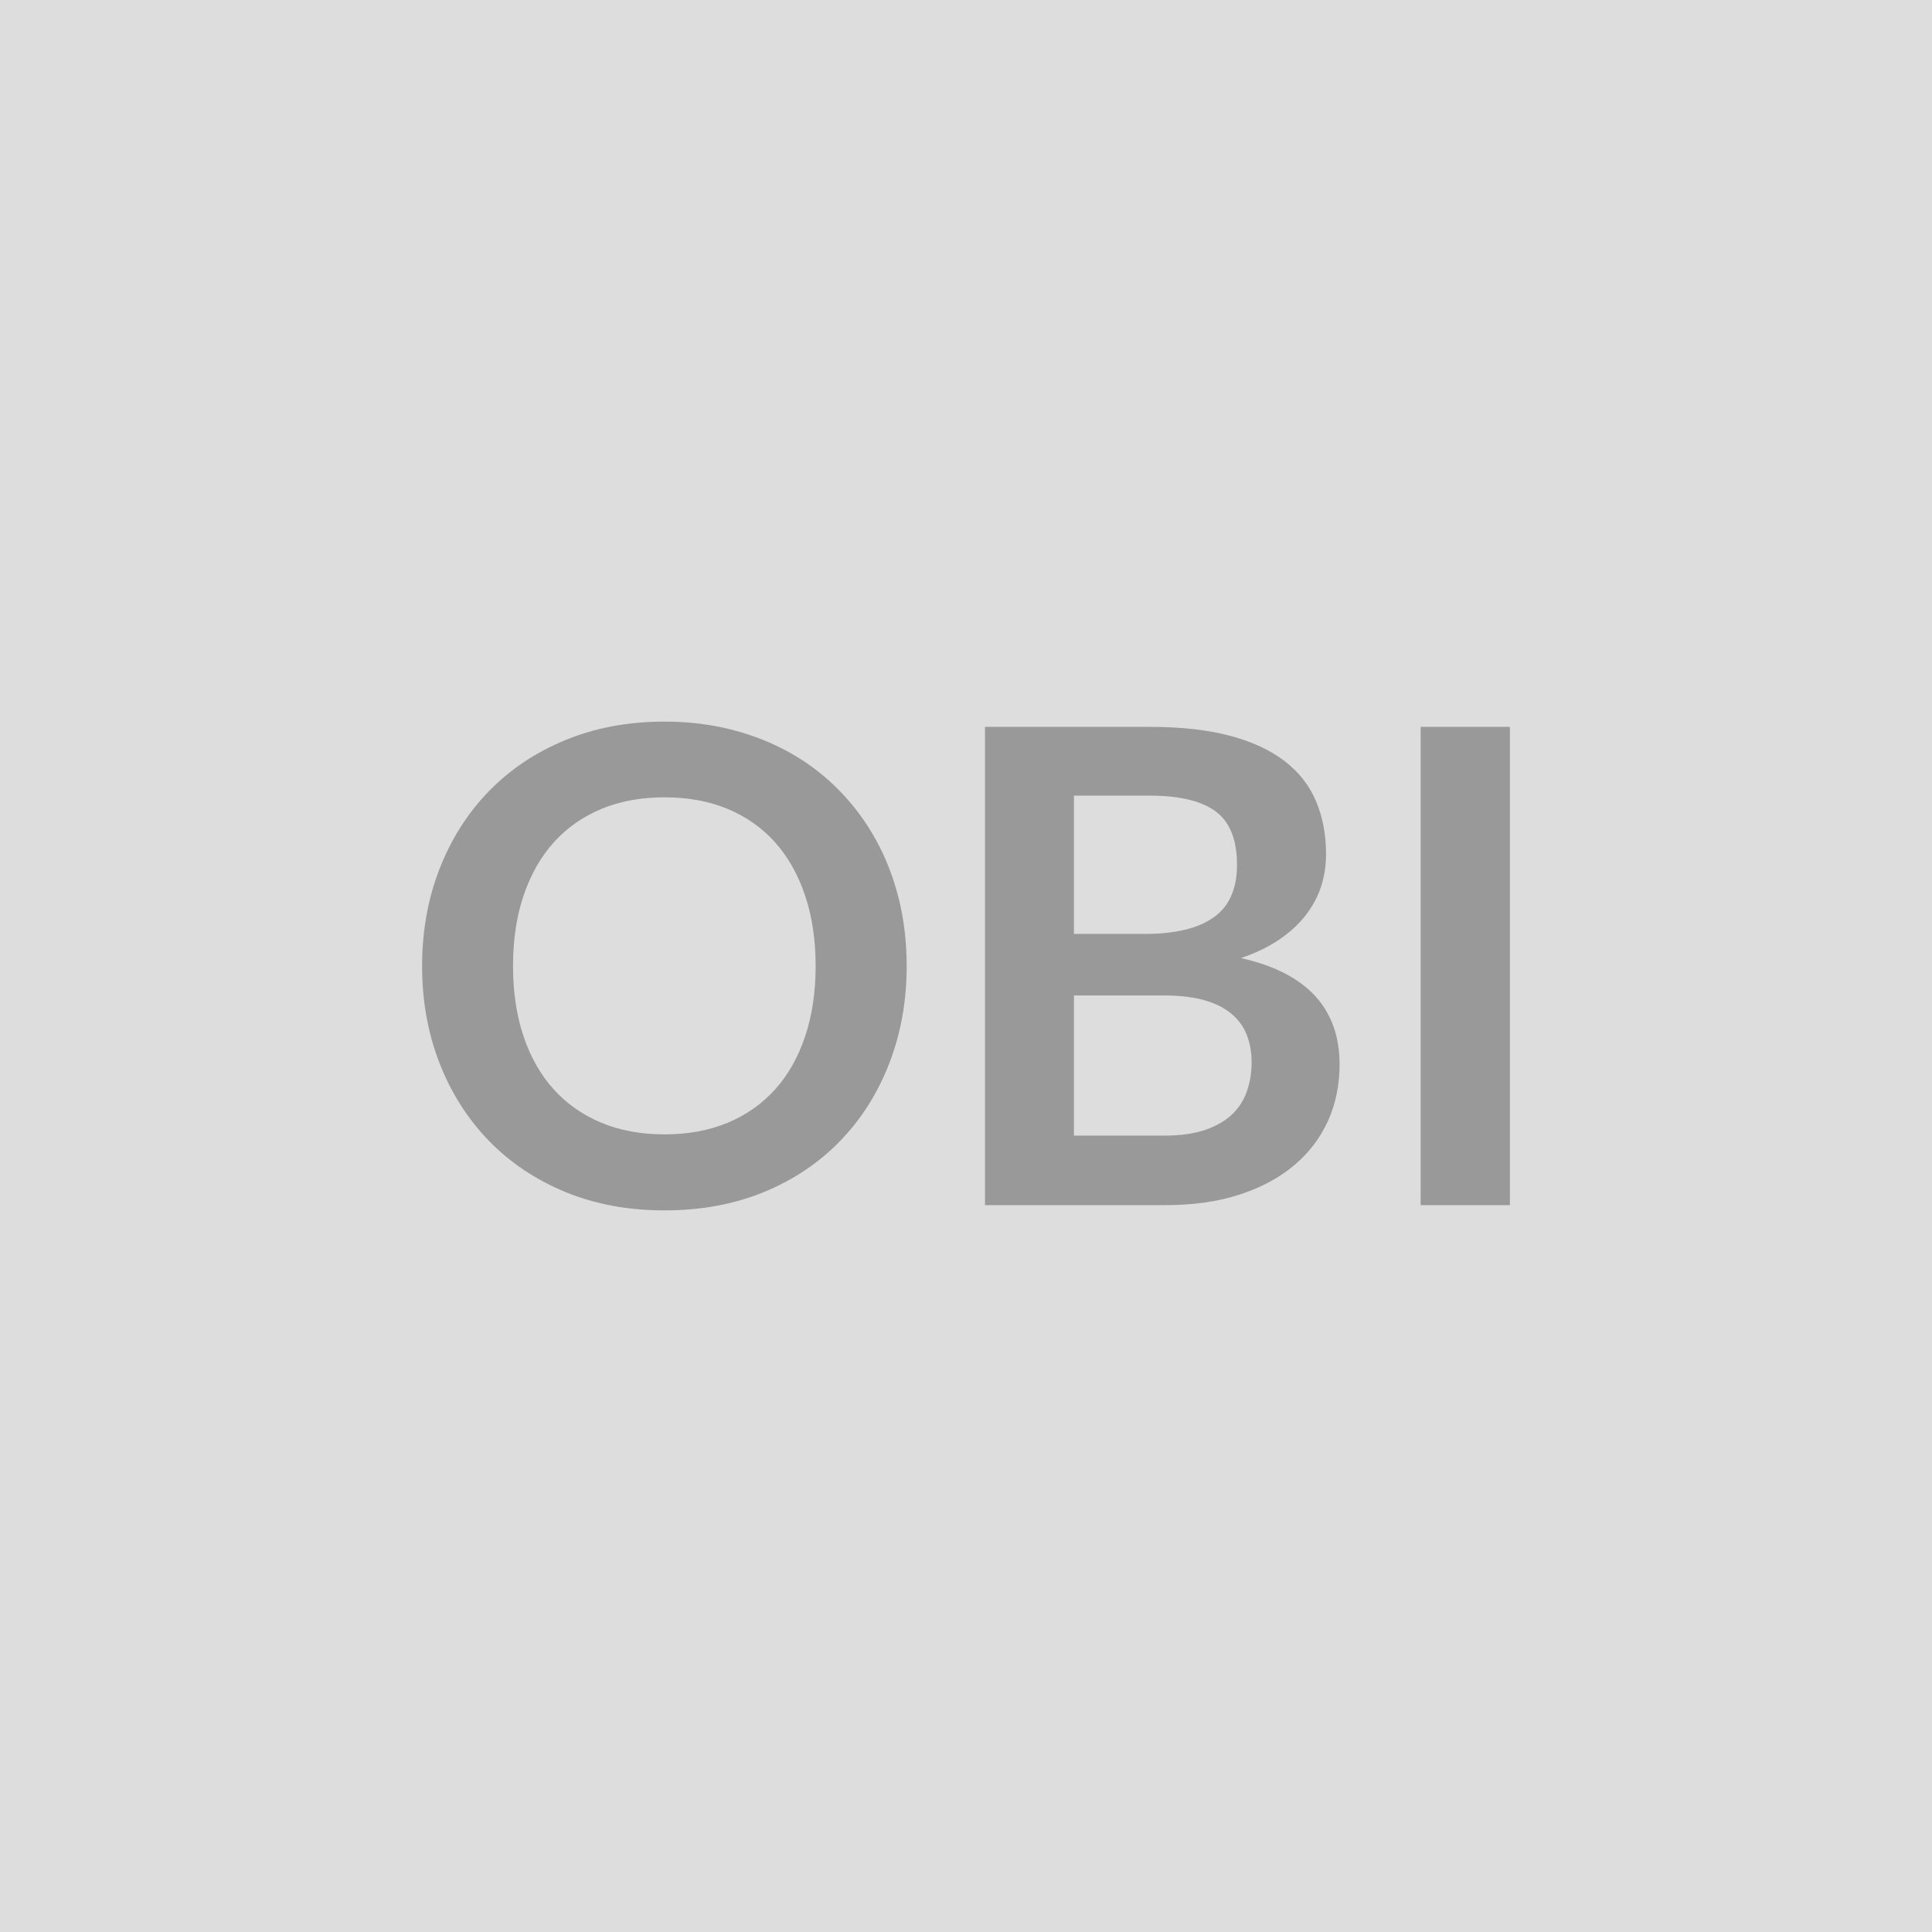
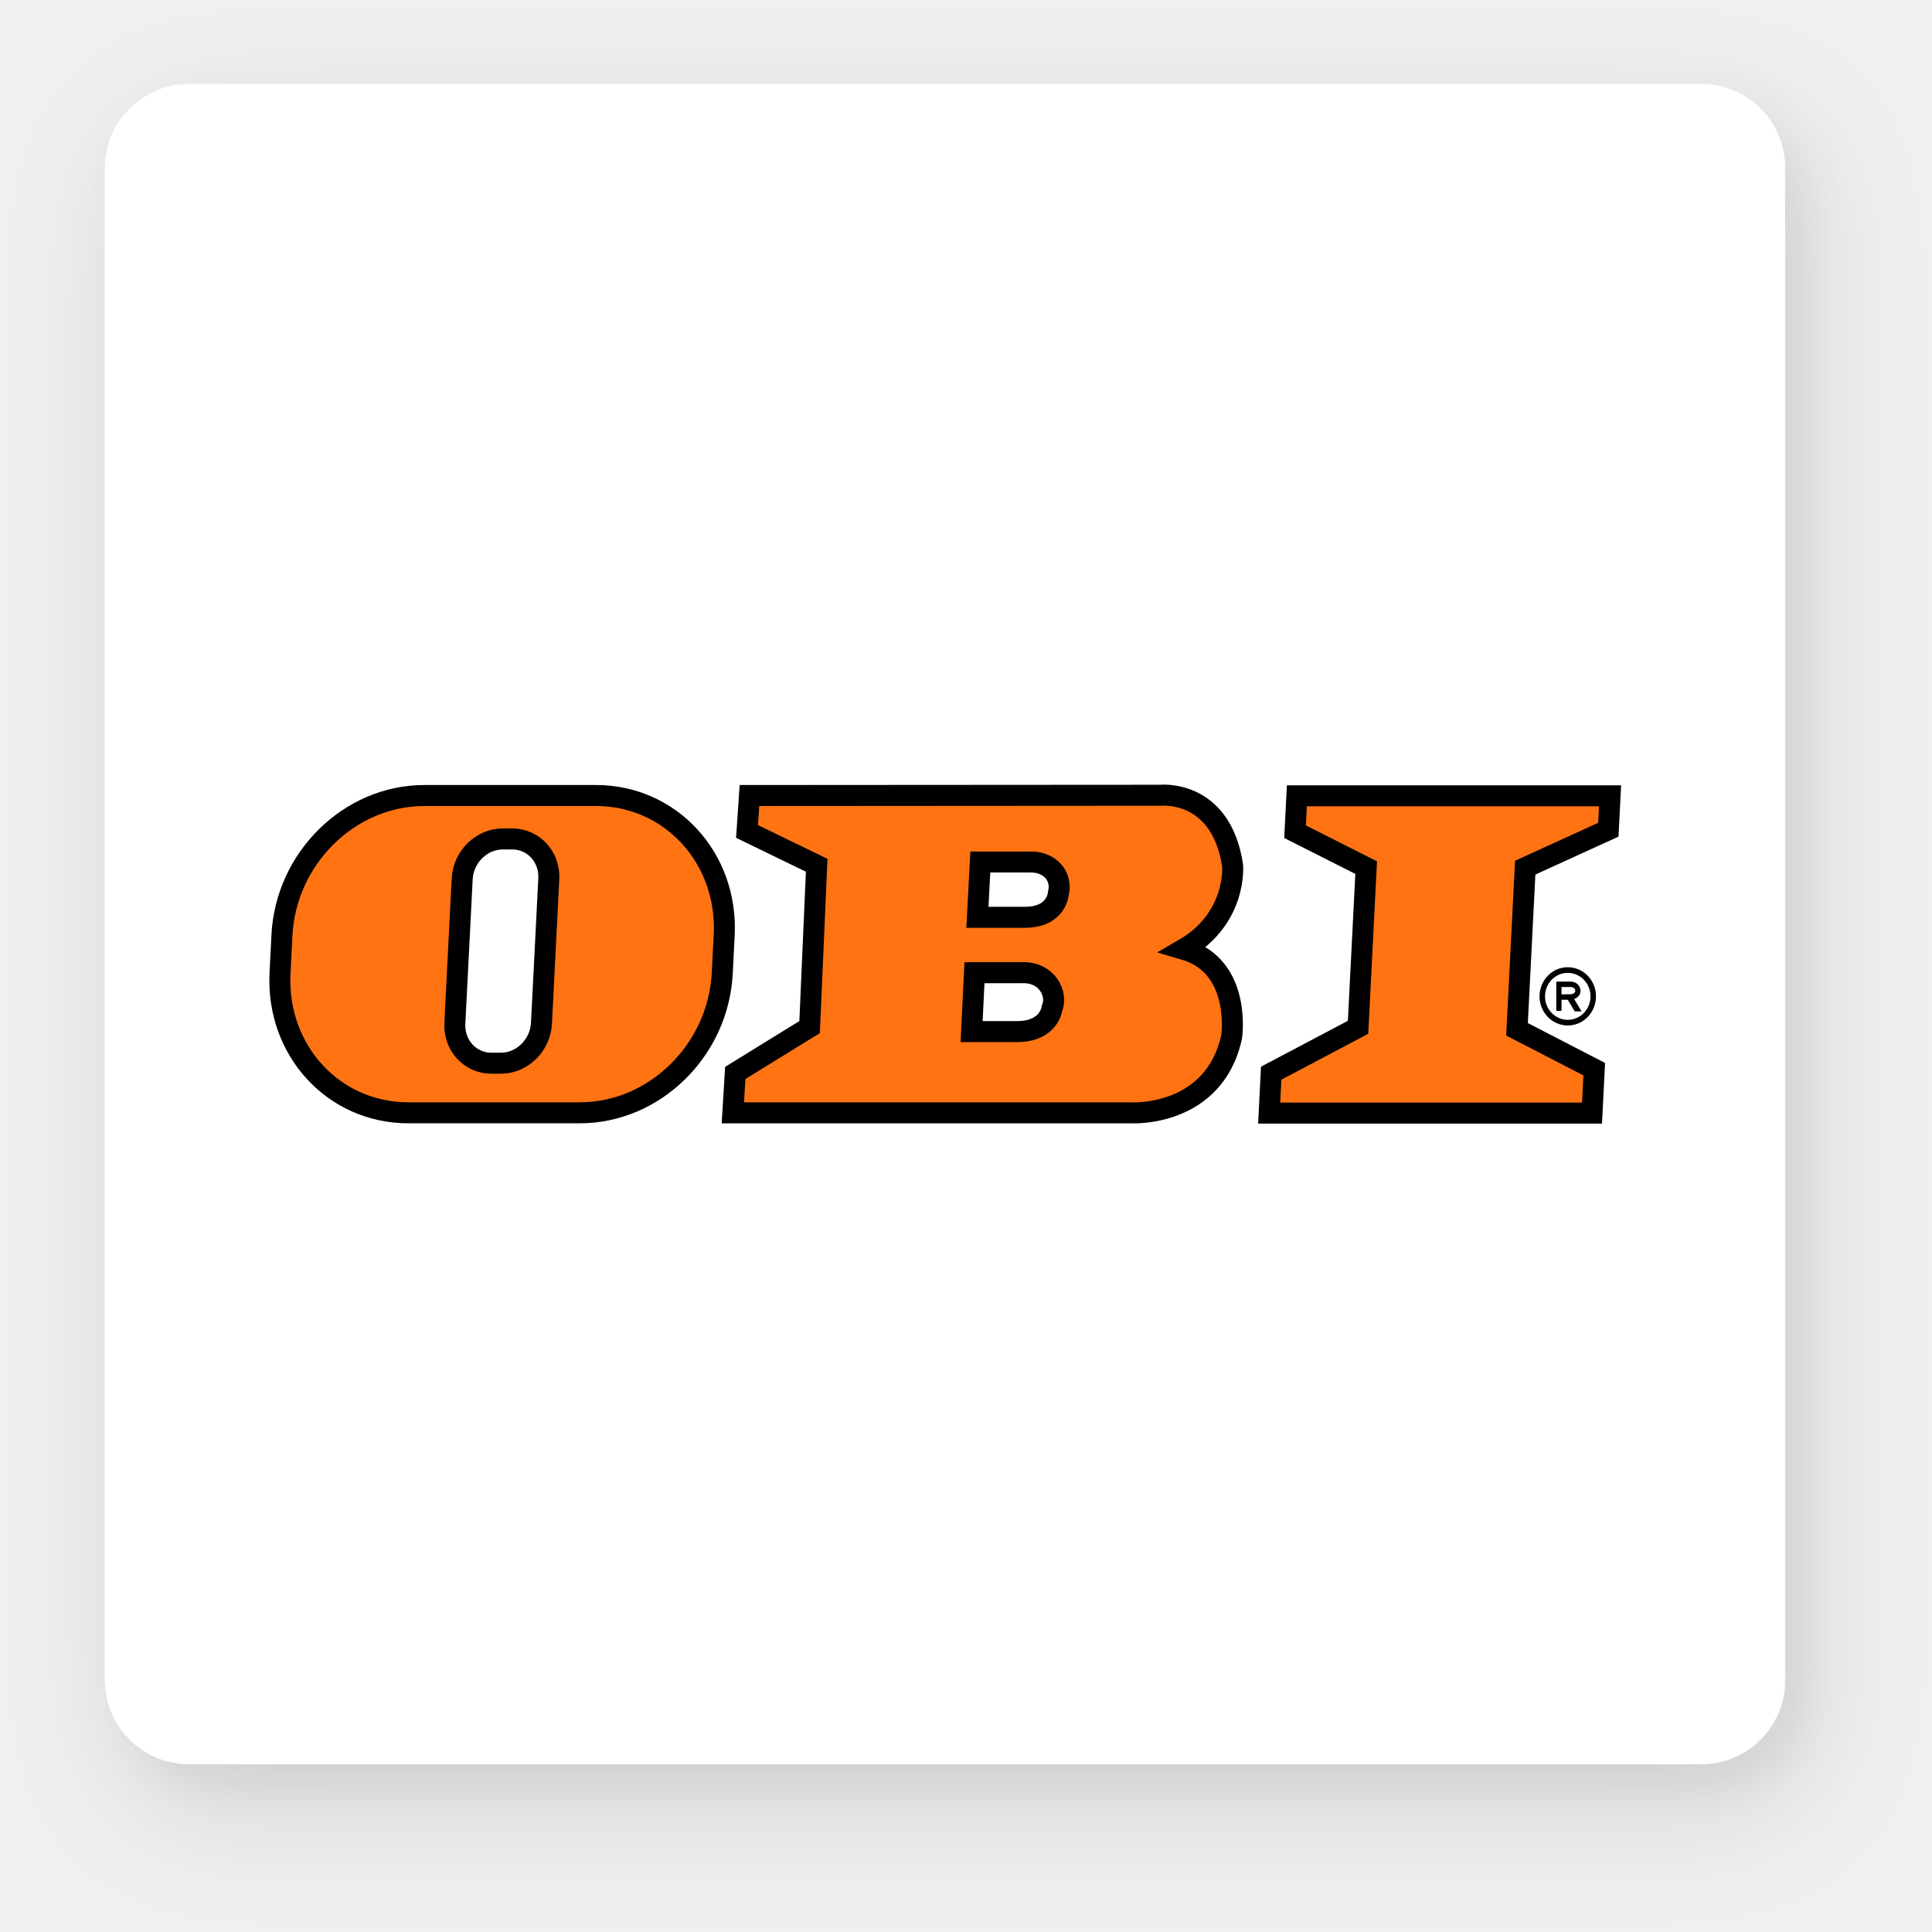
- <svg xmlns="http://www.w3.org/2000/svg" width="184" height="184" viewBox="0 0 184 184">
-   <rect width="100%" height="100%" fill="#DDDDDD" />
-   <path fill="#999999" d="M86.35 92.005q0 5-1.66 9.27-1.65 4.27-4.68 7.39-3.02 3.12-7.27 4.87-4.26 1.74-9.45 1.74-5.17 0-9.42-1.74-4.25-1.75-7.29-4.87t-4.71-7.39q-1.67-4.27-1.67-9.27 0-5.01 1.67-9.28t4.71-7.39q3.04-3.12 7.29-4.86 4.25-1.75 9.42-1.75 3.46 0 6.52.8 3.05.8 5.61 2.27 2.55 1.46 4.58 3.56 2.03 2.09 3.45 4.68 1.41 2.58 2.16 5.6.74 3.03.74 6.37Zm-8.67 0q0-3.75-1.01-6.73-1-2.98-2.86-5.06-1.86-2.07-4.52-3.18-2.66-1.1-6-1.1t-6 1.1q-2.67 1.11-4.54 3.18-1.87 2.08-2.88 5.06-1.01 2.98-1.01 6.73 0 3.74 1.01 6.72 1.01 2.98 2.88 5.04 1.87 2.06 4.54 3.17 2.66 1.1 6 1.1t6-1.1q2.66-1.11 4.52-3.17 1.86-2.06 2.86-5.04 1.01-2.98 1.01-6.72Zm24.6 16.15h8.57q2.37 0 3.97-.56 1.61-.57 2.57-1.51.96-.95 1.38-2.21.43-1.26.43-2.68 0-1.48-.47-2.66-.47-1.18-1.48-2.01-1.01-.84-2.6-1.28-1.59-.44-3.83-.44h-8.54v13.35Zm7.22-32.38h-7.22v13.17h6.75q4.34 0 6.56-1.58 2.22-1.57 2.22-5 0-3.56-2.01-5.07-2.02-1.52-6.3-1.52Zm-15.69-6.55h15.69q4.47 0 7.65.85 3.18.85 5.22 2.43 2.03 1.57 2.97 3.81.95 2.23.95 5.04 0 1.6-.47 3.07-.48 1.46-1.47 2.74-.99 1.28-2.52 2.32-1.53 1.04-3.64 1.76 9.39 2.11 9.39 10.14 0 2.9-1.1 5.36-1.11 2.45-3.22 4.23-2.11 1.78-5.19 2.79-3.09 1.01-7.06 1.01h-17.2v-45.55Zm49.99 0v45.55h-8.5v-45.55h8.5Z" />
+ <svg xmlns="http://www.w3.org/2000/svg" width="184" height="184" viewBox="0 0 184 184" fill="none">
+   <g filter="url(#filter0_dd_175_13457)">
+     <g clip-path="url(#clip0_175_13457)">
+       <rect width="160" height="160" transform="translate(10 8)" fill="white" />
+       <path fill-rule="evenodd" clip-rule="evenodd" d="M129.339 97.837L130.111 82.632L123.338 79.211L123.512 75.791H153.339L153.175 79.021L145.259 82.632L144.477 98.027L151.833 101.828L151.62 106.009H120.873L121.065 102.208L129.339 97.837Z" fill="#FF7313" stroke="black" stroke-width="2" stroke-miterlimit="2.613" />
+       <path fill-rule="evenodd" clip-rule="evenodd" d="M97.045 98.245H92.534L92.808 92.639L97.326 92.638C99.72 92.543 100.787 94.681 100.18 96.059C100.18 96.059 99.951 98.15 97.045 98.245ZM97.6 87.363H93.088L93.363 82.096H98.108C99.903 82.049 101.193 83.372 100.802 85.055C100.802 85.055 100.687 87.364 97.6 87.363ZM110.522 75.739C110.522 75.739 116.276 75.121 117.39 82.418C117.39 82.418 117.849 87.45 112.736 90.4C118.31 92.01 117.297 98.757 117.297 98.757C115.613 106.423 107.767 105.985 107.767 105.985H69.795L70.027 102.184L77.105 97.819L77.78 82.408L71.145 79.185L71.377 75.764L110.522 75.739Z" fill="#FF7313" stroke="black" stroke-width="2" stroke-miterlimit="2.613" />
+       <path fill-rule="evenodd" clip-rule="evenodd" d="M47.893 79.899H48.777C50.811 79.899 52.373 81.601 52.267 83.7L51.568 97.459C51.462 99.558 49.727 101.26 47.693 101.26H46.809C44.775 101.26 43.213 99.558 43.319 97.459L44.018 83.7C44.124 81.601 45.86 79.899 47.893 79.899ZM40.415 75.763H56.757C63.876 75.763 69.344 81.719 68.97 89.067L68.787 92.677C68.414 100.026 62.341 105.981 55.223 105.981H38.882C31.764 105.981 26.296 100.026 26.669 92.677L26.852 89.067C27.225 81.719 33.298 75.763 40.415 75.763Z" fill="#FF7313" stroke="black" stroke-width="2" stroke-miterlimit="2.613" />
+       <path d="M146.622 94.891C146.622 94.125 146.923 93.43 147.41 92.928C147.896 92.426 148.568 92.116 149.31 92.116C150.053 92.116 150.725 92.426 151.211 92.928C151.698 93.43 151.999 94.125 151.999 94.891C151.999 95.657 151.698 96.351 151.211 96.853H151.21C150.724 97.355 150.052 97.666 149.31 97.666C148.57 97.666 147.898 97.355 147.411 96.853C147.411 96.852 147.41 96.852 147.41 96.852C146.923 96.349 146.622 95.655 146.622 94.891ZM149.312 95.221H148.716V96.273H148.217V93.486L149.605 93.486C150.002 93.497 150.292 93.71 150.432 93.979C150.492 94.096 150.525 94.224 150.527 94.351V94.352C150.527 94.482 150.497 94.613 150.432 94.734C150.336 94.909 150.167 95.058 149.918 95.144L150.627 96.323H149.975L149.312 95.221ZM148.716 94.706C149.012 94.706 149.266 94.686 149.599 94.686H149.643L149.645 94.689C149.833 94.653 149.947 94.576 149.998 94.483C150.019 94.445 150.029 94.4 150.028 94.356C150.028 94.31 150.016 94.262 149.994 94.22C149.932 94.1 149.792 94.005 149.592 94H148.716V94.706ZM147.778 93.308C147.387 93.713 147.145 94.273 147.145 94.891C147.145 95.509 147.386 96.069 147.778 96.472L147.778 96.473C148.17 96.877 148.712 97.127 149.31 97.127C149.91 97.127 150.451 96.876 150.843 96.473V96.472C151.235 96.067 151.477 95.509 151.477 94.891C151.477 94.273 151.235 93.713 150.843 93.309C150.45 92.904 149.909 92.654 149.31 92.654C148.713 92.654 148.171 92.904 147.778 93.308Z" fill="black" />
+     </g>
+   </g>
+   <defs>
+     <filter id="filter0_dd_175_13457" x="0" y="0" width="184" height="184" filterUnits="userSpaceOnUse" color-interpolation-filters="sRGB">
+       <feFlood flood-opacity="0" result="BackgroundImageFix" />
+       <feColorMatrix in="SourceAlpha" type="matrix" values="0 0 0 0 0 0 0 0 0 0 0 0 0 0 0 0 0 0 127 0" result="hardAlpha" />
+       <feOffset dx="2" dy="4" />
+       <feGaussianBlur stdDeviation="6" />
+       <feComposite in2="hardAlpha" operator="out" />
+       <feColorMatrix type="matrix" values="0 0 0 0 0 0 0 0 0 0 0 0 0 0 0 0 0 0 0.12 0" />
+       <feBlend mode="normal" in2="BackgroundImageFix" result="effect1_dropShadow_175_13457" />
+       <feColorMatrix in="SourceAlpha" type="matrix" values="0 0 0 0 0 0 0 0 0 0 0 0 0 0 0 0 0 0 127 0" result="hardAlpha" />
+       <feOffset dx="2" dy="2" />
+       <feGaussianBlur stdDeviation="2" />
+       <feComposite in2="hardAlpha" operator="out" />
+       <feColorMatrix type="matrix" values="0 0 0 0 0 0 0 0 0 0 0 0 0 0 0 0 0 0 0.04 0" />
+       <feBlend mode="normal" in2="effect1_dropShadow_175_13457" result="effect2_dropShadow_175_13457" />
+       <feBlend mode="normal" in="SourceGraphic" in2="effect2_dropShadow_175_13457" result="shape" />
+     </filter>
+     <clipPath id="clip0_175_13457">
+       <rect x="10" y="8" width="160" height="160" rx="8" fill="white" />
+     </clipPath>
+   </defs>
</svg>
